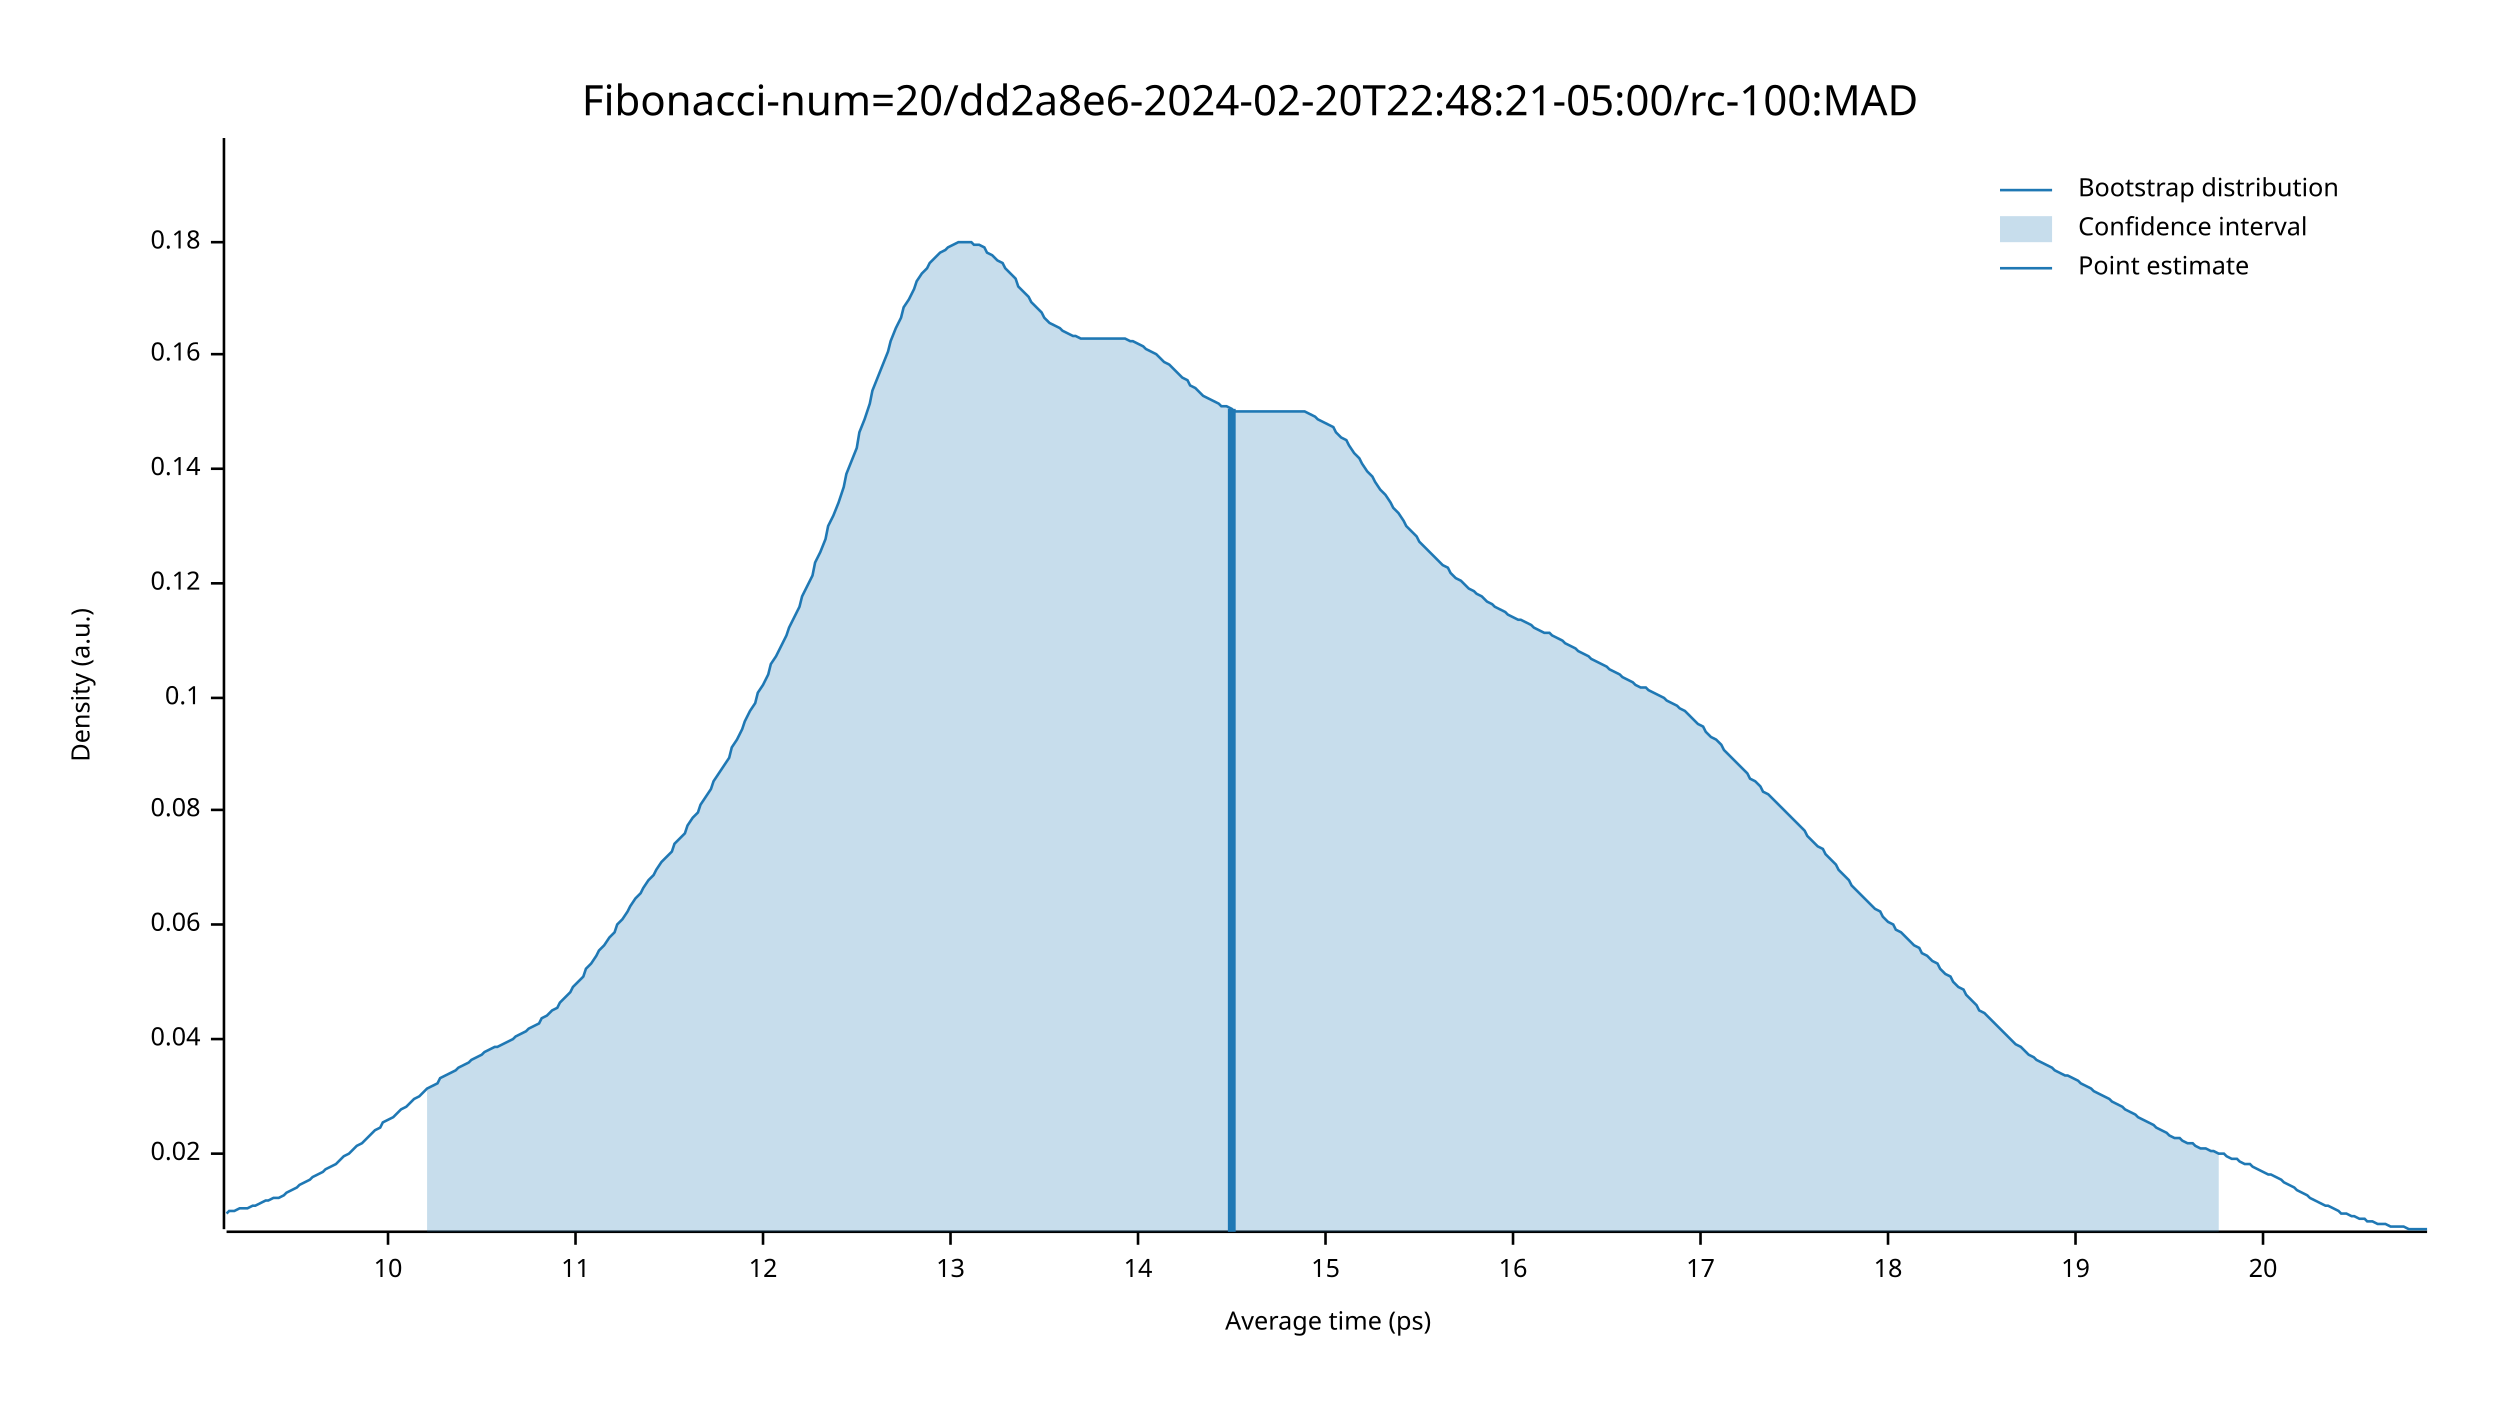
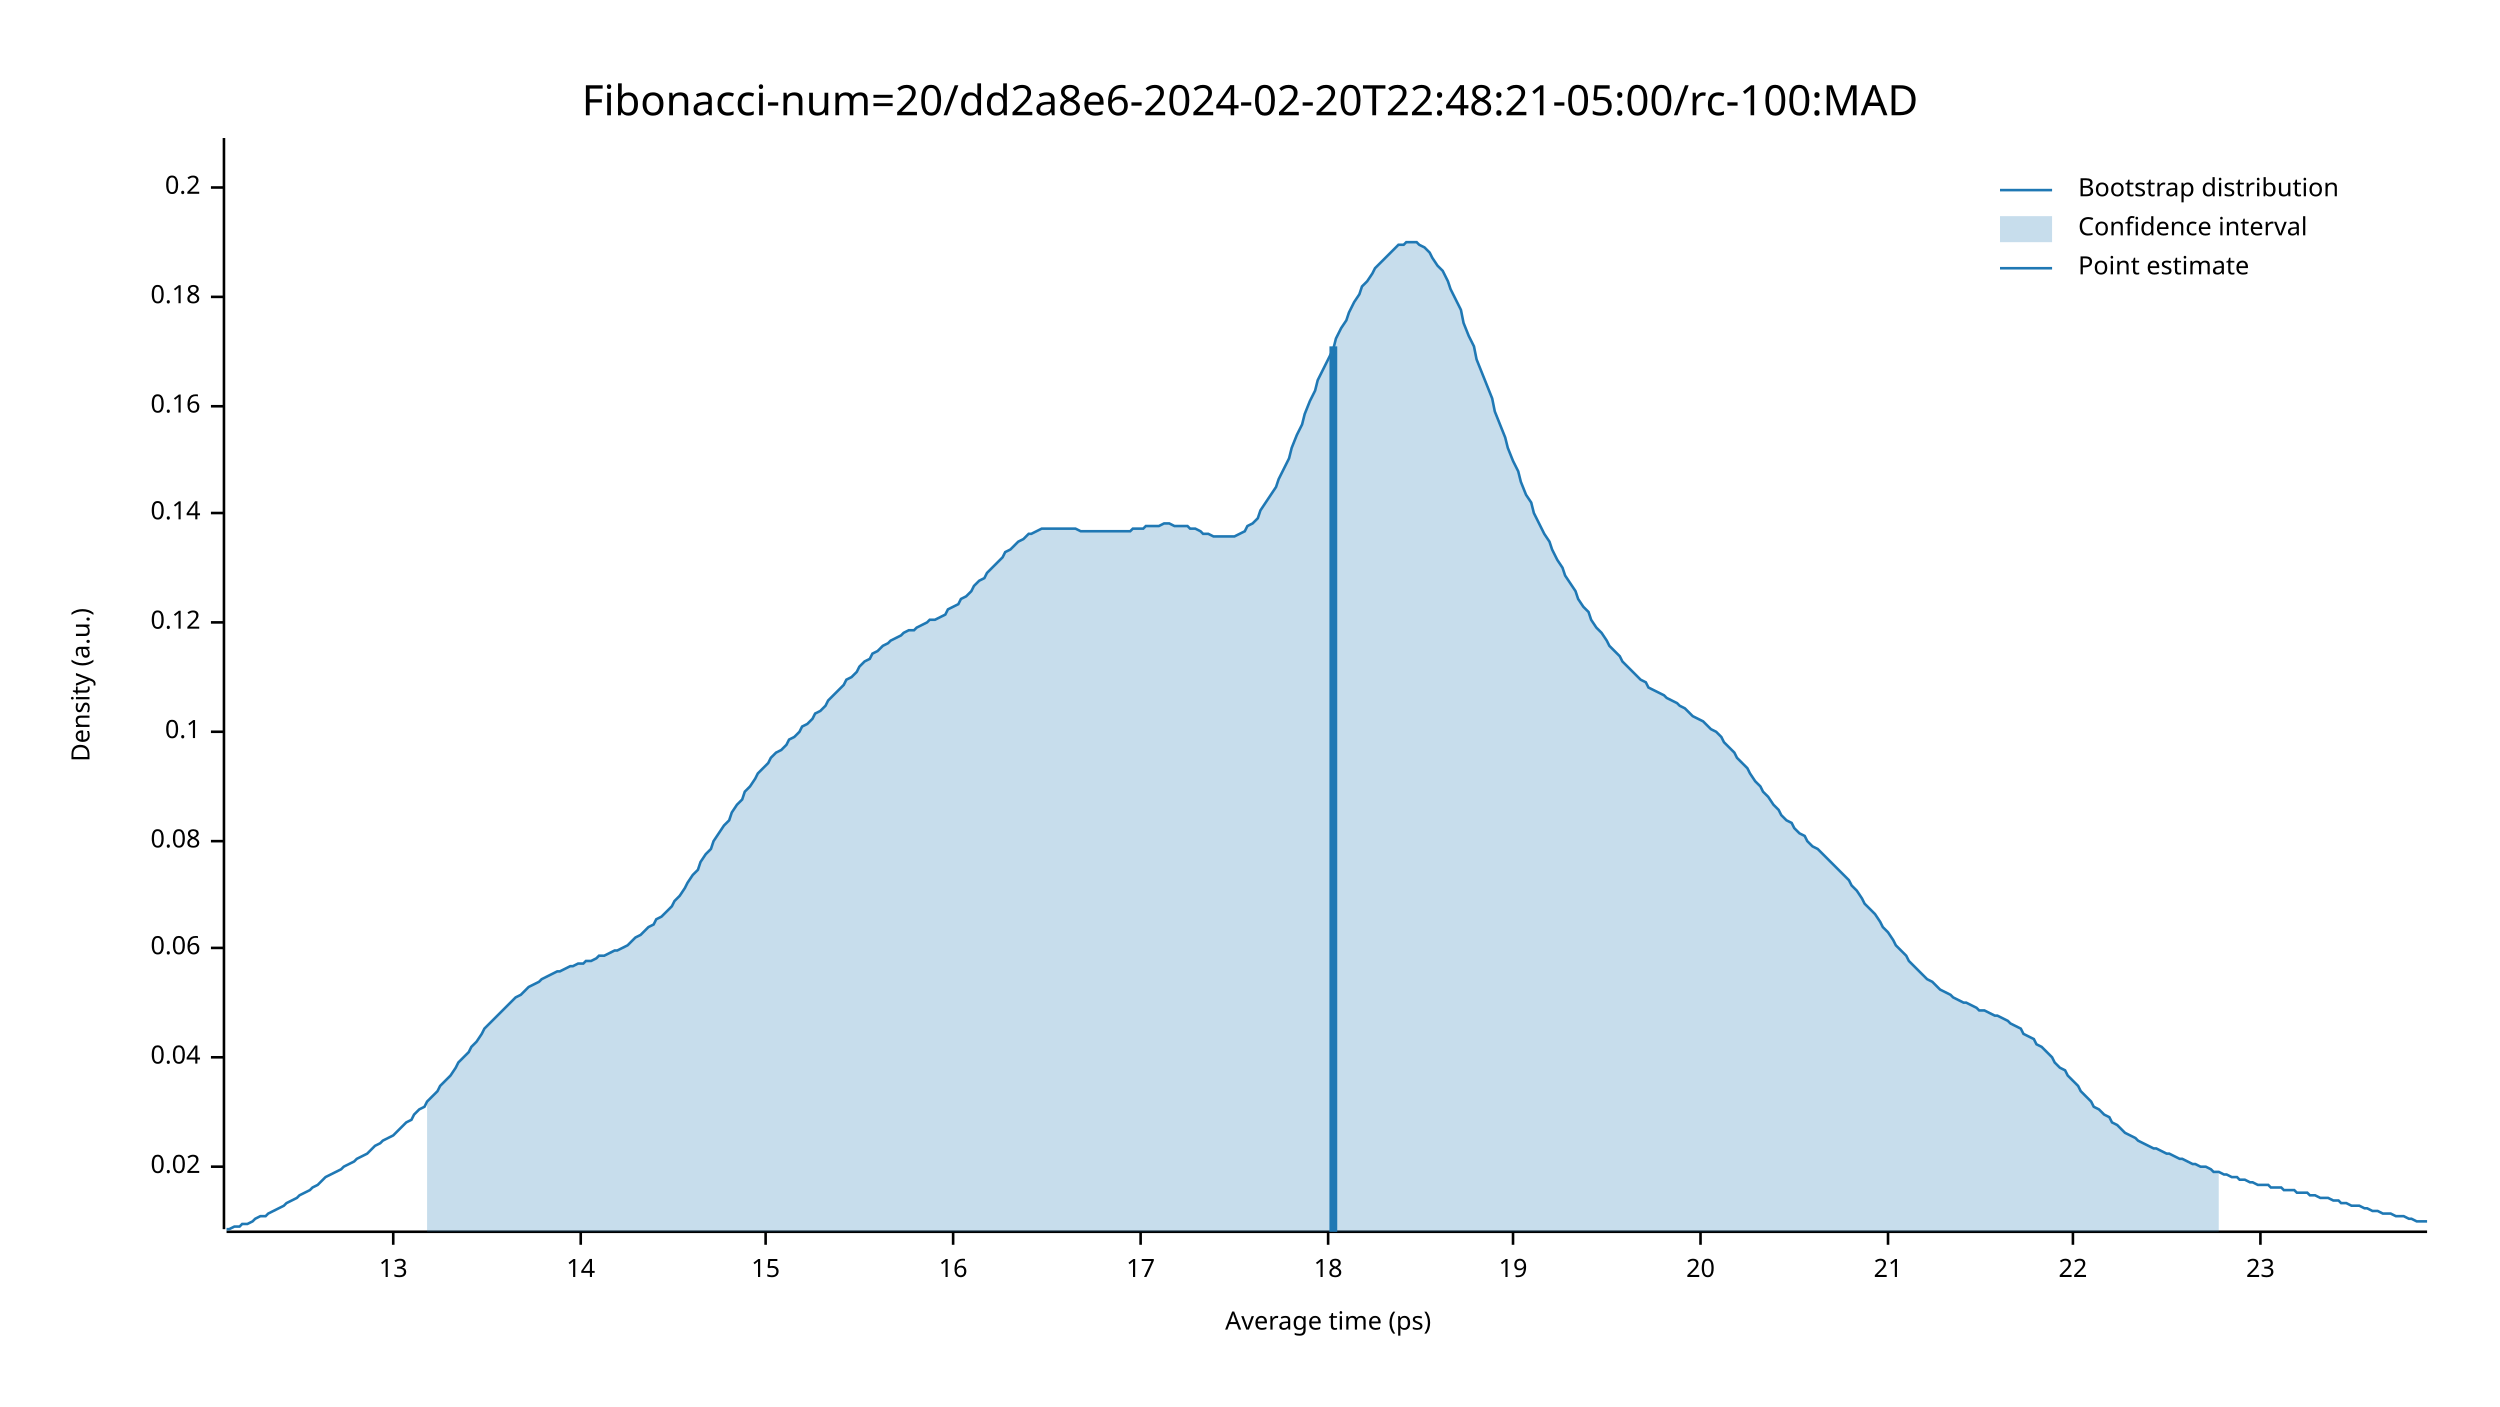
<svg xmlns="http://www.w3.org/2000/svg" width="960" height="540" viewBox="0 0 960 540">
  <text x="480" y="32" dy="0.76em" text-anchor="middle" font-family="sans-serif" font-size="16.129" opacity="1" fill="#000000">
Fibonacci-num=20/dd2a8e6-2024-02-20T22:48:21-05:00/rc-100:MAD
</text>
  <text x="27" y="263" dy="0.76em" text-anchor="middle" font-family="sans-serif" font-size="9.677" opacity="1" fill="#000000" transform="rotate(270, 27, 263)">
Density (a.u.)
</text>
  <text x="510" y="513" dy="-0.5ex" text-anchor="middle" font-family="sans-serif" font-size="9.677" opacity="1" fill="#000000">
Average time (ps)
</text>
  <polyline fill="none" opacity="1" stroke="#000000" stroke-width="1" points="86,53 86,472 " />
-   <text x="77" y="443" dy="0.5ex" text-anchor="end" font-family="sans-serif" font-size="9.677" opacity="1" fill="#000000">
+   <text x="77" y="448" dy="0.5ex" text-anchor="end" font-family="sans-serif" font-size="9.677" opacity="1" fill="#000000">
0.02
</text>
-   <polyline fill="none" opacity="1" stroke="#000000" stroke-width="1" points="81,443 86,443 " />
-   <text x="77" y="399" dy="0.5ex" text-anchor="end" font-family="sans-serif" font-size="9.677" opacity="1" fill="#000000">
+   <polyline fill="none" opacity="1" stroke="#000000" stroke-width="1" points="81,448 86,448 " />
+   <text x="77" y="406" dy="0.5ex" text-anchor="end" font-family="sans-serif" font-size="9.677" opacity="1" fill="#000000">
0.04
</text>
-   <polyline fill="none" opacity="1" stroke="#000000" stroke-width="1" points="81,399 86,399 " />
-   <text x="77" y="355" dy="0.5ex" text-anchor="end" font-family="sans-serif" font-size="9.677" opacity="1" fill="#000000">
+   <polyline fill="none" opacity="1" stroke="#000000" stroke-width="1" points="81,406 86,406 " />
+   <text x="77" y="364" dy="0.5ex" text-anchor="end" font-family="sans-serif" font-size="9.677" opacity="1" fill="#000000">
0.06
</text>
-   <polyline fill="none" opacity="1" stroke="#000000" stroke-width="1" points="81,355 86,355 " />
-   <text x="77" y="311" dy="0.5ex" text-anchor="end" font-family="sans-serif" font-size="9.677" opacity="1" fill="#000000">
+   <polyline fill="none" opacity="1" stroke="#000000" stroke-width="1" points="81,364 86,364 " />
+   <text x="77" y="323" dy="0.5ex" text-anchor="end" font-family="sans-serif" font-size="9.677" opacity="1" fill="#000000">
0.08
</text>
-   <polyline fill="none" opacity="1" stroke="#000000" stroke-width="1" points="81,311 86,311 " />
-   <text x="77" y="268" dy="0.5ex" text-anchor="end" font-family="sans-serif" font-size="9.677" opacity="1" fill="#000000">
+   <polyline fill="none" opacity="1" stroke="#000000" stroke-width="1" points="81,323 86,323 " />
+   <text x="77" y="281" dy="0.5ex" text-anchor="end" font-family="sans-serif" font-size="9.677" opacity="1" fill="#000000">
0.1
</text>
-   <polyline fill="none" opacity="1" stroke="#000000" stroke-width="1" points="81,268 86,268 " />
-   <text x="77" y="224" dy="0.5ex" text-anchor="end" font-family="sans-serif" font-size="9.677" opacity="1" fill="#000000">
+   <polyline fill="none" opacity="1" stroke="#000000" stroke-width="1" points="81,281 86,281 " />
+   <text x="77" y="239" dy="0.5ex" text-anchor="end" font-family="sans-serif" font-size="9.677" opacity="1" fill="#000000">
0.12
</text>
-   <polyline fill="none" opacity="1" stroke="#000000" stroke-width="1" points="81,224 86,224 " />
-   <text x="77" y="180" dy="0.5ex" text-anchor="end" font-family="sans-serif" font-size="9.677" opacity="1" fill="#000000">
+   <polyline fill="none" opacity="1" stroke="#000000" stroke-width="1" points="81,239 86,239 " />
+   <text x="77" y="197" dy="0.5ex" text-anchor="end" font-family="sans-serif" font-size="9.677" opacity="1" fill="#000000">
0.14
</text>
-   <polyline fill="none" opacity="1" stroke="#000000" stroke-width="1" points="81,180 86,180 " />
-   <text x="77" y="136" dy="0.5ex" text-anchor="end" font-family="sans-serif" font-size="9.677" opacity="1" fill="#000000">
+   <polyline fill="none" opacity="1" stroke="#000000" stroke-width="1" points="81,197 86,197 " />
+   <text x="77" y="156" dy="0.5ex" text-anchor="end" font-family="sans-serif" font-size="9.677" opacity="1" fill="#000000">
0.16
</text>
-   <polyline fill="none" opacity="1" stroke="#000000" stroke-width="1" points="81,136 86,136 " />
-   <text x="77" y="93" dy="0.5ex" text-anchor="end" font-family="sans-serif" font-size="9.677" opacity="1" fill="#000000">
+   <polyline fill="none" opacity="1" stroke="#000000" stroke-width="1" points="81,156 86,156 " />
+   <text x="77" y="114" dy="0.5ex" text-anchor="end" font-family="sans-serif" font-size="9.677" opacity="1" fill="#000000">
0.18
</text>
-   <polyline fill="none" opacity="1" stroke="#000000" stroke-width="1" points="81,93 86,93 " />
+   <polyline fill="none" opacity="1" stroke="#000000" stroke-width="1" points="81,114 86,114 " />
+   <text x="77" y="72" dy="0.5ex" text-anchor="end" font-family="sans-serif" font-size="9.677" opacity="1" fill="#000000">
+ 0.2
+ </text>
+   <polyline fill="none" opacity="1" stroke="#000000" stroke-width="1" points="81,72 86,72 " />
  <polyline fill="none" opacity="1" stroke="#000000" stroke-width="1" points="87,473 932,473 " />
-   <text x="149" y="483" dy="0.76em" text-anchor="middle" font-family="sans-serif" font-size="9.677" opacity="1" fill="#000000">
- 10
- </text>
-   <polyline fill="none" opacity="1" stroke="#000000" stroke-width="1" points="149,473 149,478 " />
-   <text x="221" y="483" dy="0.76em" text-anchor="middle" font-family="sans-serif" font-size="9.677" opacity="1" fill="#000000">
- 11
- </text>
-   <polyline fill="none" opacity="1" stroke="#000000" stroke-width="1" points="221,473 221,478 " />
-   <text x="293" y="483" dy="0.76em" text-anchor="middle" font-family="sans-serif" font-size="9.677" opacity="1" fill="#000000">
- 12
- </text>
-   <polyline fill="none" opacity="1" stroke="#000000" stroke-width="1" points="293,473 293,478 " />
-   <text x="365" y="483" dy="0.76em" text-anchor="middle" font-family="sans-serif" font-size="9.677" opacity="1" fill="#000000">
+   <text x="151" y="483" dy="0.76em" text-anchor="middle" font-family="sans-serif" font-size="9.677" opacity="1" fill="#000000">
13
</text>
-   <polyline fill="none" opacity="1" stroke="#000000" stroke-width="1" points="365,473 365,478 " />
-   <text x="437" y="483" dy="0.76em" text-anchor="middle" font-family="sans-serif" font-size="9.677" opacity="1" fill="#000000">
+   <polyline fill="none" opacity="1" stroke="#000000" stroke-width="1" points="151,473 151,478 " />
+   <text x="223" y="483" dy="0.76em" text-anchor="middle" font-family="sans-serif" font-size="9.677" opacity="1" fill="#000000">
14
</text>
-   <polyline fill="none" opacity="1" stroke="#000000" stroke-width="1" points="437,473 437,478 " />
-   <text x="509" y="483" dy="0.76em" text-anchor="middle" font-family="sans-serif" font-size="9.677" opacity="1" fill="#000000">
+   <polyline fill="none" opacity="1" stroke="#000000" stroke-width="1" points="223,473 223,478 " />
+   <text x="294" y="483" dy="0.76em" text-anchor="middle" font-family="sans-serif" font-size="9.677" opacity="1" fill="#000000">
15
</text>
-   <polyline fill="none" opacity="1" stroke="#000000" stroke-width="1" points="509,473 509,478 " />
+   <polyline fill="none" opacity="1" stroke="#000000" stroke-width="1" points="294,473 294,478 " />
+   <text x="366" y="483" dy="0.76em" text-anchor="middle" font-family="sans-serif" font-size="9.677" opacity="1" fill="#000000">
+ 16
+ </text>
+   <polyline fill="none" opacity="1" stroke="#000000" stroke-width="1" points="366,473 366,478 " />
+   <text x="438" y="483" dy="0.76em" text-anchor="middle" font-family="sans-serif" font-size="9.677" opacity="1" fill="#000000">
+ 17
+ </text>
+   <polyline fill="none" opacity="1" stroke="#000000" stroke-width="1" points="438,473 438,478 " />
+   <text x="510" y="483" dy="0.76em" text-anchor="middle" font-family="sans-serif" font-size="9.677" opacity="1" fill="#000000">
+ 18
+ </text>
+   <polyline fill="none" opacity="1" stroke="#000000" stroke-width="1" points="510,473 510,478 " />
  <text x="581" y="483" dy="0.76em" text-anchor="middle" font-family="sans-serif" font-size="9.677" opacity="1" fill="#000000">
- 16
+ 19
</text>
  <polyline fill="none" opacity="1" stroke="#000000" stroke-width="1" points="581,473 581,478 " />
  <text x="653" y="483" dy="0.76em" text-anchor="middle" font-family="sans-serif" font-size="9.677" opacity="1" fill="#000000">
- 17
+ 20
</text>
  <polyline fill="none" opacity="1" stroke="#000000" stroke-width="1" points="653,473 653,478 " />
  <text x="725" y="483" dy="0.76em" text-anchor="middle" font-family="sans-serif" font-size="9.677" opacity="1" fill="#000000">
- 18
+ 21
</text>
  <polyline fill="none" opacity="1" stroke="#000000" stroke-width="1" points="725,473 725,478 " />
-   <text x="797" y="483" dy="0.76em" text-anchor="middle" font-family="sans-serif" font-size="9.677" opacity="1" fill="#000000">
- 19
+   <text x="796" y="483" dy="0.76em" text-anchor="middle" font-family="sans-serif" font-size="9.677" opacity="1" fill="#000000">
+ 22
</text>
-   <polyline fill="none" opacity="1" stroke="#000000" stroke-width="1" points="797,473 797,478 " />
-   <text x="869" y="483" dy="0.76em" text-anchor="middle" font-family="sans-serif" font-size="9.677" opacity="1" fill="#000000">
- 20
+   <polyline fill="none" opacity="1" stroke="#000000" stroke-width="1" points="796,473 796,478 " />
+   <text x="868" y="483" dy="0.76em" text-anchor="middle" font-family="sans-serif" font-size="9.677" opacity="1" fill="#000000">
+ 23
</text>
-   <polyline fill="none" opacity="1" stroke="#000000" stroke-width="1" points="869,473 869,478 " />
-   <polyline fill="none" opacity="1" stroke="#1F78B4" stroke-width="1" points="87,466 88,465 90,465 92,464 93,464 95,464 97,463 98,463 100,462 102,461 103,461 105,460 107,460 109,459 110,458 112,457 114,456 115,455 117,454 119,453 120,452 122,451 124,450 125,449 127,448 129,447 131,445 132,444 134,443 136,441 137,440 139,439 141,437 142,436 144,434 146,433 147,431 149,430 151,429 153,427 154,426 156,425 158,423 159,422 161,421 163,419 164,418 166,417 168,416 169,414 171,413 173,412 175,411 176,410 178,409 180,408 181,407 183,406 185,405 186,404 188,403 190,402 191,402 193,401 195,400 197,399 198,398 200,397 202,396 203,395 205,394 207,393 208,391 210,390 212,388 214,387 215,385 217,383 219,381 220,379 222,377 224,375 225,372 227,370 229,367 230,365 232,363 234,360 236,358 237,355 239,353 241,350 242,348 244,345 246,343 247,341 249,338 251,336 252,334 254,331 256,329 258,327 259,324 261,322 263,320 264,317 266,314 268,312 269,309 271,306 273,303 274,300 276,297 278,294 280,291 281,287 283,284 285,280 286,277 288,273 290,270 291,266 293,263 295,259 296,255 298,252 300,248 302,244 303,241 305,237 307,233 308,229 310,225 312,221 313,216 315,212 317,207 318,202 320,198 322,193 324,187 325,182 327,177 329,172 330,166 332,161 334,155 335,150 337,145 339,140 341,135 342,131 344,126 346,122 347,118 349,115 351,111 352,108 354,105 356,103 357,101 359,99 361,97 363,96 364,95 366,94 368,93 369,93 371,93 373,93 374,94 376,94 378,95 379,97 381,98 383,100 385,101 386,103 388,105 390,107 391,110 393,112 395,114 396,116 398,118 400,120 401,122 403,124 405,125 407,126 408,127 410,128 412,129 413,129 415,130 417,130 418,130 420,130 422,130 423,130 425,130 427,130 429,130 430,130 432,130 434,131 435,131 437,132 439,133 440,134 442,135 444,136 445,137 447,139 449,140 451,142 452,143 454,145 456,146 457,148 459,149 461,151 462,152 464,153 466,154 468,155 469,156 471,156 473,157 474,158 476,158 478,158 479,158 481,158 483,158 484,158 486,158 488,158 490,158 491,158 493,158 495,158 496,158 498,158 500,158 501,158 503,159 505,160 506,161 508,162 510,163 512,164 513,166 515,168 517,169 518,171 520,174 522,176 523,178 525,181 527,183 528,185 530,188 532,190 534,193 535,195 537,197 539,200 540,202 542,204 544,206 545,208 547,210 549,212 550,213 552,215 554,217 556,218 557,220 559,222 561,223 562,224 564,226 566,227 567,228 569,229 571,231 573,232 574,233 576,234 578,235 579,236 581,237 583,238 584,238 586,239 588,240 589,241 591,242 593,243 595,243 596,244 598,245 600,246 601,247 603,248 605,249 606,250 608,251 610,252 611,253 613,254 615,255 617,256 618,257 620,258 622,259 623,260 625,261 627,262 628,263 630,264 632,264 633,265 635,266 637,267 639,268 640,269 642,270 644,271 645,272 647,273 649,275 650,276 652,278 654,279 655,281 657,283 659,284 661,286 662,288 664,290 666,292 667,293 669,295 671,297 672,299 674,300 676,302 677,304 679,305 681,307 683,309 684,310 686,312 688,314 689,315 691,317 693,319 694,321 696,323 698,325 700,326 701,328 703,330 705,332 706,334 708,336 710,338 711,340 713,342 715,344 716,345 718,347 720,349 722,350 723,352 725,354 727,355 728,357 730,358 732,360 733,361 735,363 737,364 738,366 740,367 742,369 744,370 745,372 747,374 749,375 750,377 752,379 754,380 755,382 757,384 759,386 760,388 762,389 764,391 766,393 767,394 769,396 771,398 772,399 774,401 776,402 777,403 779,405 781,406 782,407 784,408 786,409 788,410 789,411 791,412 793,413 794,413 796,414 798,415 799,416 801,417 803,418 804,419 806,420 808,421 810,422 811,423 813,424 815,425 816,426 818,427 820,428 821,429 823,430 825,431 827,432 828,433 830,434 832,435 833,436 835,437 837,437 838,438 840,439 842,439 843,440 845,441 847,441 849,442 850,442 852,443 854,443 855,444 857,445 859,445 860,446 862,447 864,447 865,448 867,449 869,450 871,451 872,451 874,452 876,453 877,454 879,455 881,456 882,457 884,458 886,459 887,460 889,461 891,462 893,463 894,463 896,464 898,465 899,466 901,466 903,467 904,467 906,468 908,468 909,469 911,469 913,470 915,470 916,470 918,471 920,471 921,471 923,471 925,472 926,472 928,472 930,472 932,472 " />
-   <polygon opacity="0.25" fill="#1F78B4" points="164,418 166,417 168,416 169,414 171,413 173,412 175,411 176,410 178,409 180,408 181,407 183,406 185,405 186,404 188,403 190,402 191,402 193,401 195,400 197,399 198,398 200,397 202,396 203,395 205,394 207,393 208,391 210,390 212,388 214,387 215,385 217,383 219,381 220,379 222,377 224,375 225,372 227,370 229,367 230,365 232,363 234,360 236,358 237,355 239,353 241,350 242,348 244,345 246,343 247,341 249,338 251,336 252,334 254,331 256,329 258,327 259,324 261,322 263,320 264,317 266,314 268,312 269,309 271,306 273,303 274,300 276,297 278,294 280,291 281,287 283,284 285,280 286,277 288,273 290,270 291,266 293,263 295,259 296,255 298,252 300,248 302,244 303,241 305,237 307,233 308,229 310,225 312,221 313,216 315,212 317,207 318,202 320,198 322,193 324,187 325,182 327,177 329,172 330,166 332,161 334,155 335,150 337,145 339,140 341,135 342,131 344,126 346,122 347,118 349,115 351,111 352,108 354,105 356,103 357,101 359,99 361,97 363,96 364,95 366,94 368,93 369,93 371,93 373,93 374,94 376,94 378,95 379,97 381,98 383,100 385,101 386,103 388,105 390,107 391,110 393,112 395,114 396,116 398,118 400,120 401,122 403,124 405,125 407,126 408,127 410,128 412,129 413,129 415,130 417,130 418,130 420,130 422,130 423,130 425,130 427,130 429,130 430,130 432,130 434,131 435,131 437,132 439,133 440,134 442,135 444,136 445,137 447,139 449,140 451,142 452,143 454,145 456,146 457,148 459,149 461,151 462,152 464,153 466,154 468,155 469,156 471,156 473,157 474,158 476,158 478,158 479,158 481,158 483,158 484,158 486,158 488,158 490,158 491,158 493,158 495,158 496,158 498,158 500,158 501,158 503,159 505,160 506,161 508,162 510,163 512,164 513,166 515,168 517,169 518,171 520,174 522,176 523,178 525,181 527,183 528,185 530,188 532,190 534,193 535,195 537,197 539,200 540,202 542,204 544,206 545,208 547,210 549,212 550,213 552,215 554,217 556,218 557,220 559,222 561,223 562,224 564,226 566,227 567,228 569,229 571,231 573,232 574,233 576,234 578,235 579,236 581,237 583,238 584,238 586,239 588,240 589,241 591,242 593,243 595,243 596,244 598,245 600,246 601,247 603,248 605,249 606,250 608,251 610,252 611,253 613,254 615,255 617,256 618,257 620,258 622,259 623,260 625,261 627,262 628,263 630,264 632,264 633,265 635,266 637,267 639,268 640,269 642,270 644,271 645,272 647,273 649,275 650,276 652,278 654,279 655,281 657,283 659,284 661,286 662,288 664,290 666,292 667,293 669,295 671,297 672,299 674,300 676,302 677,304 679,305 681,307 683,309 684,310 686,312 688,314 689,315 691,317 693,319 694,321 696,323 698,325 700,326 701,328 703,330 705,332 706,334 708,336 710,338 711,340 713,342 715,344 716,345 718,347 720,349 722,350 723,352 725,354 727,355 728,357 730,358 732,360 733,361 735,363 737,364 738,366 740,367 742,369 744,370 745,372 747,374 749,375 750,377 752,379 754,380 755,382 757,384 759,386 760,388 762,389 764,391 766,393 767,394 769,396 771,398 772,399 774,401 776,402 777,403 779,405 781,406 782,407 784,408 786,409 788,410 789,411 791,412 793,413 794,413 796,414 798,415 799,416 801,417 803,418 804,419 806,420 808,421 810,422 811,423 813,424 815,425 816,426 818,427 820,428 821,429 823,430 825,431 827,432 828,433 830,434 832,435 833,436 835,437 837,437 838,438 840,439 842,439 843,440 845,441 847,441 849,442 850,442 852,443 852,473 164,473 " />
-   <polyline fill="none" opacity="1" stroke="#1F78B4" stroke-width="3" points="473,473 473,157 " />
+   <polyline fill="none" opacity="1" stroke="#000000" stroke-width="1" points="868,473 868,478 " />
+   <polyline fill="none" opacity="1" stroke="#1F78B4" stroke-width="1" points="87,472 88,472 90,471 92,471 93,470 95,470 97,469 98,468 100,467 102,467 103,466 105,465 107,464 109,463 110,462 112,461 114,460 115,459 117,458 119,457 120,456 122,455 124,453 125,452 127,451 129,450 131,449 132,448 134,447 136,446 137,445 139,444 141,443 142,442 144,440 146,439 147,438 149,437 151,436 153,434 154,433 156,431 158,430 159,428 161,426 163,425 164,423 166,421 168,419 169,417 171,415 173,413 175,410 176,408 178,406 180,404 181,402 183,400 185,397 186,395 188,393 190,391 191,390 193,388 195,386 197,384 198,383 200,382 202,380 203,379 205,378 207,377 208,376 210,375 212,374 214,373 215,373 217,372 219,371 220,371 222,370 224,370 225,369 227,369 229,368 230,367 232,367 234,366 236,365 237,365 239,364 241,363 242,362 244,360 246,359 247,358 249,356 251,355 252,353 254,352 256,350 258,348 259,346 261,344 263,341 264,339 266,336 268,334 269,331 271,328 273,326 274,323 276,320 278,317 280,315 281,312 283,309 285,307 286,304 288,302 290,299 291,297 293,295 295,293 296,291 298,289 300,288 302,286 303,284 305,283 307,281 308,279 310,278 312,276 313,274 315,273 317,271 318,269 320,267 322,265 324,263 325,261 327,260 329,258 330,256 332,254 334,253 335,251 337,250 339,248 341,247 342,246 344,245 346,244 347,243 349,242 351,242 352,241 354,240 356,239 357,238 359,238 361,237 363,236 364,234 366,233 368,232 369,230 371,229 373,227 374,225 376,223 378,222 379,220 381,218 383,216 385,214 386,212 388,211 390,209 391,208 393,207 395,205 396,205 398,204 400,203 401,203 403,203 405,203 407,203 408,203 410,203 412,203 413,203 415,204 417,204 418,204 420,204 422,204 423,204 425,204 427,204 429,204 430,204 432,204 434,204 435,203 437,203 439,203 440,202 442,202 444,202 445,202 447,201 449,201 451,202 452,202 454,202 456,202 457,203 459,203 461,204 462,205 464,205 466,206 468,206 469,206 471,206 473,206 474,206 476,205 478,204 479,202 481,201 483,199 484,196 486,193 488,190 490,187 491,184 493,180 495,176 496,172 498,167 500,163 501,159 503,154 505,150 506,146 508,142 510,138 512,134 513,130 515,126 517,123 518,120 520,116 522,113 523,110 525,108 527,105 528,103 530,101 532,99 534,97 535,96 537,94 539,94 540,93 542,93 544,93 545,94 547,95 549,97 550,99 552,102 554,104 556,108 557,111 559,115 561,119 562,124 564,129 566,133 567,138 569,143 571,148 573,153 574,158 576,163 578,168 579,172 581,177 583,181 584,185 586,190 588,193 589,197 591,201 593,205 595,208 596,211 598,215 600,218 601,221 603,224 605,227 606,230 608,233 610,235 611,238 613,241 615,243 617,246 618,248 620,250 622,252 623,254 625,256 627,258 628,259 630,261 632,262 633,264 635,265 637,266 639,267 640,268 642,269 644,270 645,271 647,272 649,274 650,275 652,276 654,277 655,278 657,280 659,281 661,283 662,285 664,287 666,289 667,291 669,293 671,295 672,297 674,300 676,302 677,304 679,306 681,309 683,311 684,313 686,315 688,316 689,318 691,320 693,321 694,323 696,325 698,326 700,328 701,329 703,331 705,333 706,334 708,336 710,338 711,340 713,342 715,345 716,347 718,349 720,351 722,354 723,356 725,358 727,361 728,363 730,365 732,367 733,369 735,371 737,373 738,374 740,376 742,377 744,379 745,380 747,381 749,382 750,383 752,384 754,385 755,385 757,386 759,387 760,388 762,388 764,389 766,390 767,390 769,391 771,392 772,393 774,394 776,395 777,397 779,398 781,399 782,401 784,402 786,404 788,406 789,408 791,410 793,411 794,413 796,415 798,417 799,419 801,421 803,423 804,425 806,426 808,428 810,429 811,431 813,432 815,434 816,435 818,436 820,437 821,438 823,439 825,440 827,441 828,441 830,442 832,443 833,443 835,444 837,445 838,445 840,446 842,447 843,447 845,448 847,448 849,449 850,450 852,450 854,451 855,451 857,452 859,452 860,453 862,453 864,454 865,454 867,455 869,455 871,455 872,456 874,456 876,456 877,457 879,457 881,457 882,458 884,458 886,458 887,459 889,459 891,460 893,460 894,460 896,461 898,461 899,462 901,462 903,463 904,463 906,463 908,464 909,464 911,465 913,465 915,466 916,466 918,466 920,467 921,467 923,467 925,468 926,468 928,469 930,469 932,469 " />
+   <polygon opacity="0.25" fill="#1F78B4" points="164,423 166,421 168,419 169,417 171,415 173,413 175,410 176,408 178,406 180,404 181,402 183,400 185,397 186,395 188,393 190,391 191,390 193,388 195,386 197,384 198,383 200,382 202,380 203,379 205,378 207,377 208,376 210,375 212,374 214,373 215,373 217,372 219,371 220,371 222,370 224,370 225,369 227,369 229,368 230,367 232,367 234,366 236,365 237,365 239,364 241,363 242,362 244,360 246,359 247,358 249,356 251,355 252,353 254,352 256,350 258,348 259,346 261,344 263,341 264,339 266,336 268,334 269,331 271,328 273,326 274,323 276,320 278,317 280,315 281,312 283,309 285,307 286,304 288,302 290,299 291,297 293,295 295,293 296,291 298,289 300,288 302,286 303,284 305,283 307,281 308,279 310,278 312,276 313,274 315,273 317,271 318,269 320,267 322,265 324,263 325,261 327,260 329,258 330,256 332,254 334,253 335,251 337,250 339,248 341,247 342,246 344,245 346,244 347,243 349,242 351,242 352,241 354,240 356,239 357,238 359,238 361,237 363,236 364,234 366,233 368,232 369,230 371,229 373,227 374,225 376,223 378,222 379,220 381,218 383,216 385,214 386,212 388,211 390,209 391,208 393,207 395,205 396,205 398,204 400,203 401,203 403,203 405,203 407,203 408,203 410,203 412,203 413,203 415,204 417,204 418,204 420,204 422,204 423,204 425,204 427,204 429,204 430,204 432,204 434,204 435,203 437,203 439,203 440,202 442,202 444,202 445,202 447,201 449,201 451,202 452,202 454,202 456,202 457,203 459,203 461,204 462,205 464,205 466,206 468,206 469,206 471,206 473,206 474,206 476,205 478,204 479,202 481,201 483,199 484,196 486,193 488,190 490,187 491,184 493,180 495,176 496,172 498,167 500,163 501,159 503,154 505,150 506,146 508,142 510,138 512,134 513,130 515,126 517,123 518,120 520,116 522,113 523,110 525,108 527,105 528,103 530,101 532,99 534,97 535,96 537,94 539,94 540,93 542,93 544,93 545,94 547,95 549,97 550,99 552,102 554,104 556,108 557,111 559,115 561,119 562,124 564,129 566,133 567,138 569,143 571,148 573,153 574,158 576,163 578,168 579,172 581,177 583,181 584,185 586,190 588,193 589,197 591,201 593,205 595,208 596,211 598,215 600,218 601,221 603,224 605,227 606,230 608,233 610,235 611,238 613,241 615,243 617,246 618,248 620,250 622,252 623,254 625,256 627,258 628,259 630,261 632,262 633,264 635,265 637,266 639,267 640,268 642,269 644,270 645,271 647,272 649,274 650,275 652,276 654,277 655,278 657,280 659,281 661,283 662,285 664,287 666,289 667,291 669,293 671,295 672,297 674,300 676,302 677,304 679,306 681,309 683,311 684,313 686,315 688,316 689,318 691,320 693,321 694,323 696,325 698,326 700,328 701,329 703,331 705,333 706,334 708,336 710,338 711,340 713,342 715,345 716,347 718,349 720,351 722,354 723,356 725,358 727,361 728,363 730,365 732,367 733,369 735,371 737,373 738,374 740,376 742,377 744,379 745,380 747,381 749,382 750,383 752,384 754,385 755,385 757,386 759,387 760,388 762,388 764,389 766,390 767,390 769,391 771,392 772,393 774,394 776,395 777,397 779,398 781,399 782,401 784,402 786,404 788,406 789,408 791,410 793,411 794,413 796,415 798,417 799,419 801,421 803,423 804,425 806,426 808,428 810,429 811,431 813,432 815,434 816,435 818,436 820,437 821,438 823,439 825,440 827,441 828,441 830,442 832,443 833,443 835,444 837,445 838,445 840,446 842,447 843,447 845,448 847,448 849,449 850,450 852,450 852,473 164,473 " />
+   <polyline fill="none" opacity="1" stroke="#1F78B4" stroke-width="3" points="512,473 512,133 " />
  <text x="798" y="68" dy="0.76em" text-anchor="start" font-family="sans-serif" font-size="9.677" opacity="1" fill="#000000">
Bootstrap distribution
</text>
  <text x="798" y="83" dy="0.76em" text-anchor="start" font-family="sans-serif" font-size="9.677" opacity="1" fill="#000000">
Confidence interval
</text>
  <text x="798" y="98" dy="0.76em" text-anchor="start" font-family="sans-serif" font-size="9.677" opacity="1" fill="#000000">
Point estimate
</text>
  <polyline fill="none" opacity="1" stroke="#1F78B4" stroke-width="1" points="768,73 788,73 " />
  <rect x="768" y="83" width="20" height="10" opacity="0.25" fill="#1F78B4" stroke="none" />
  <polyline fill="none" opacity="1" stroke="#1F78B4" stroke-width="1" points="768,103 788,103 " />
</svg>
